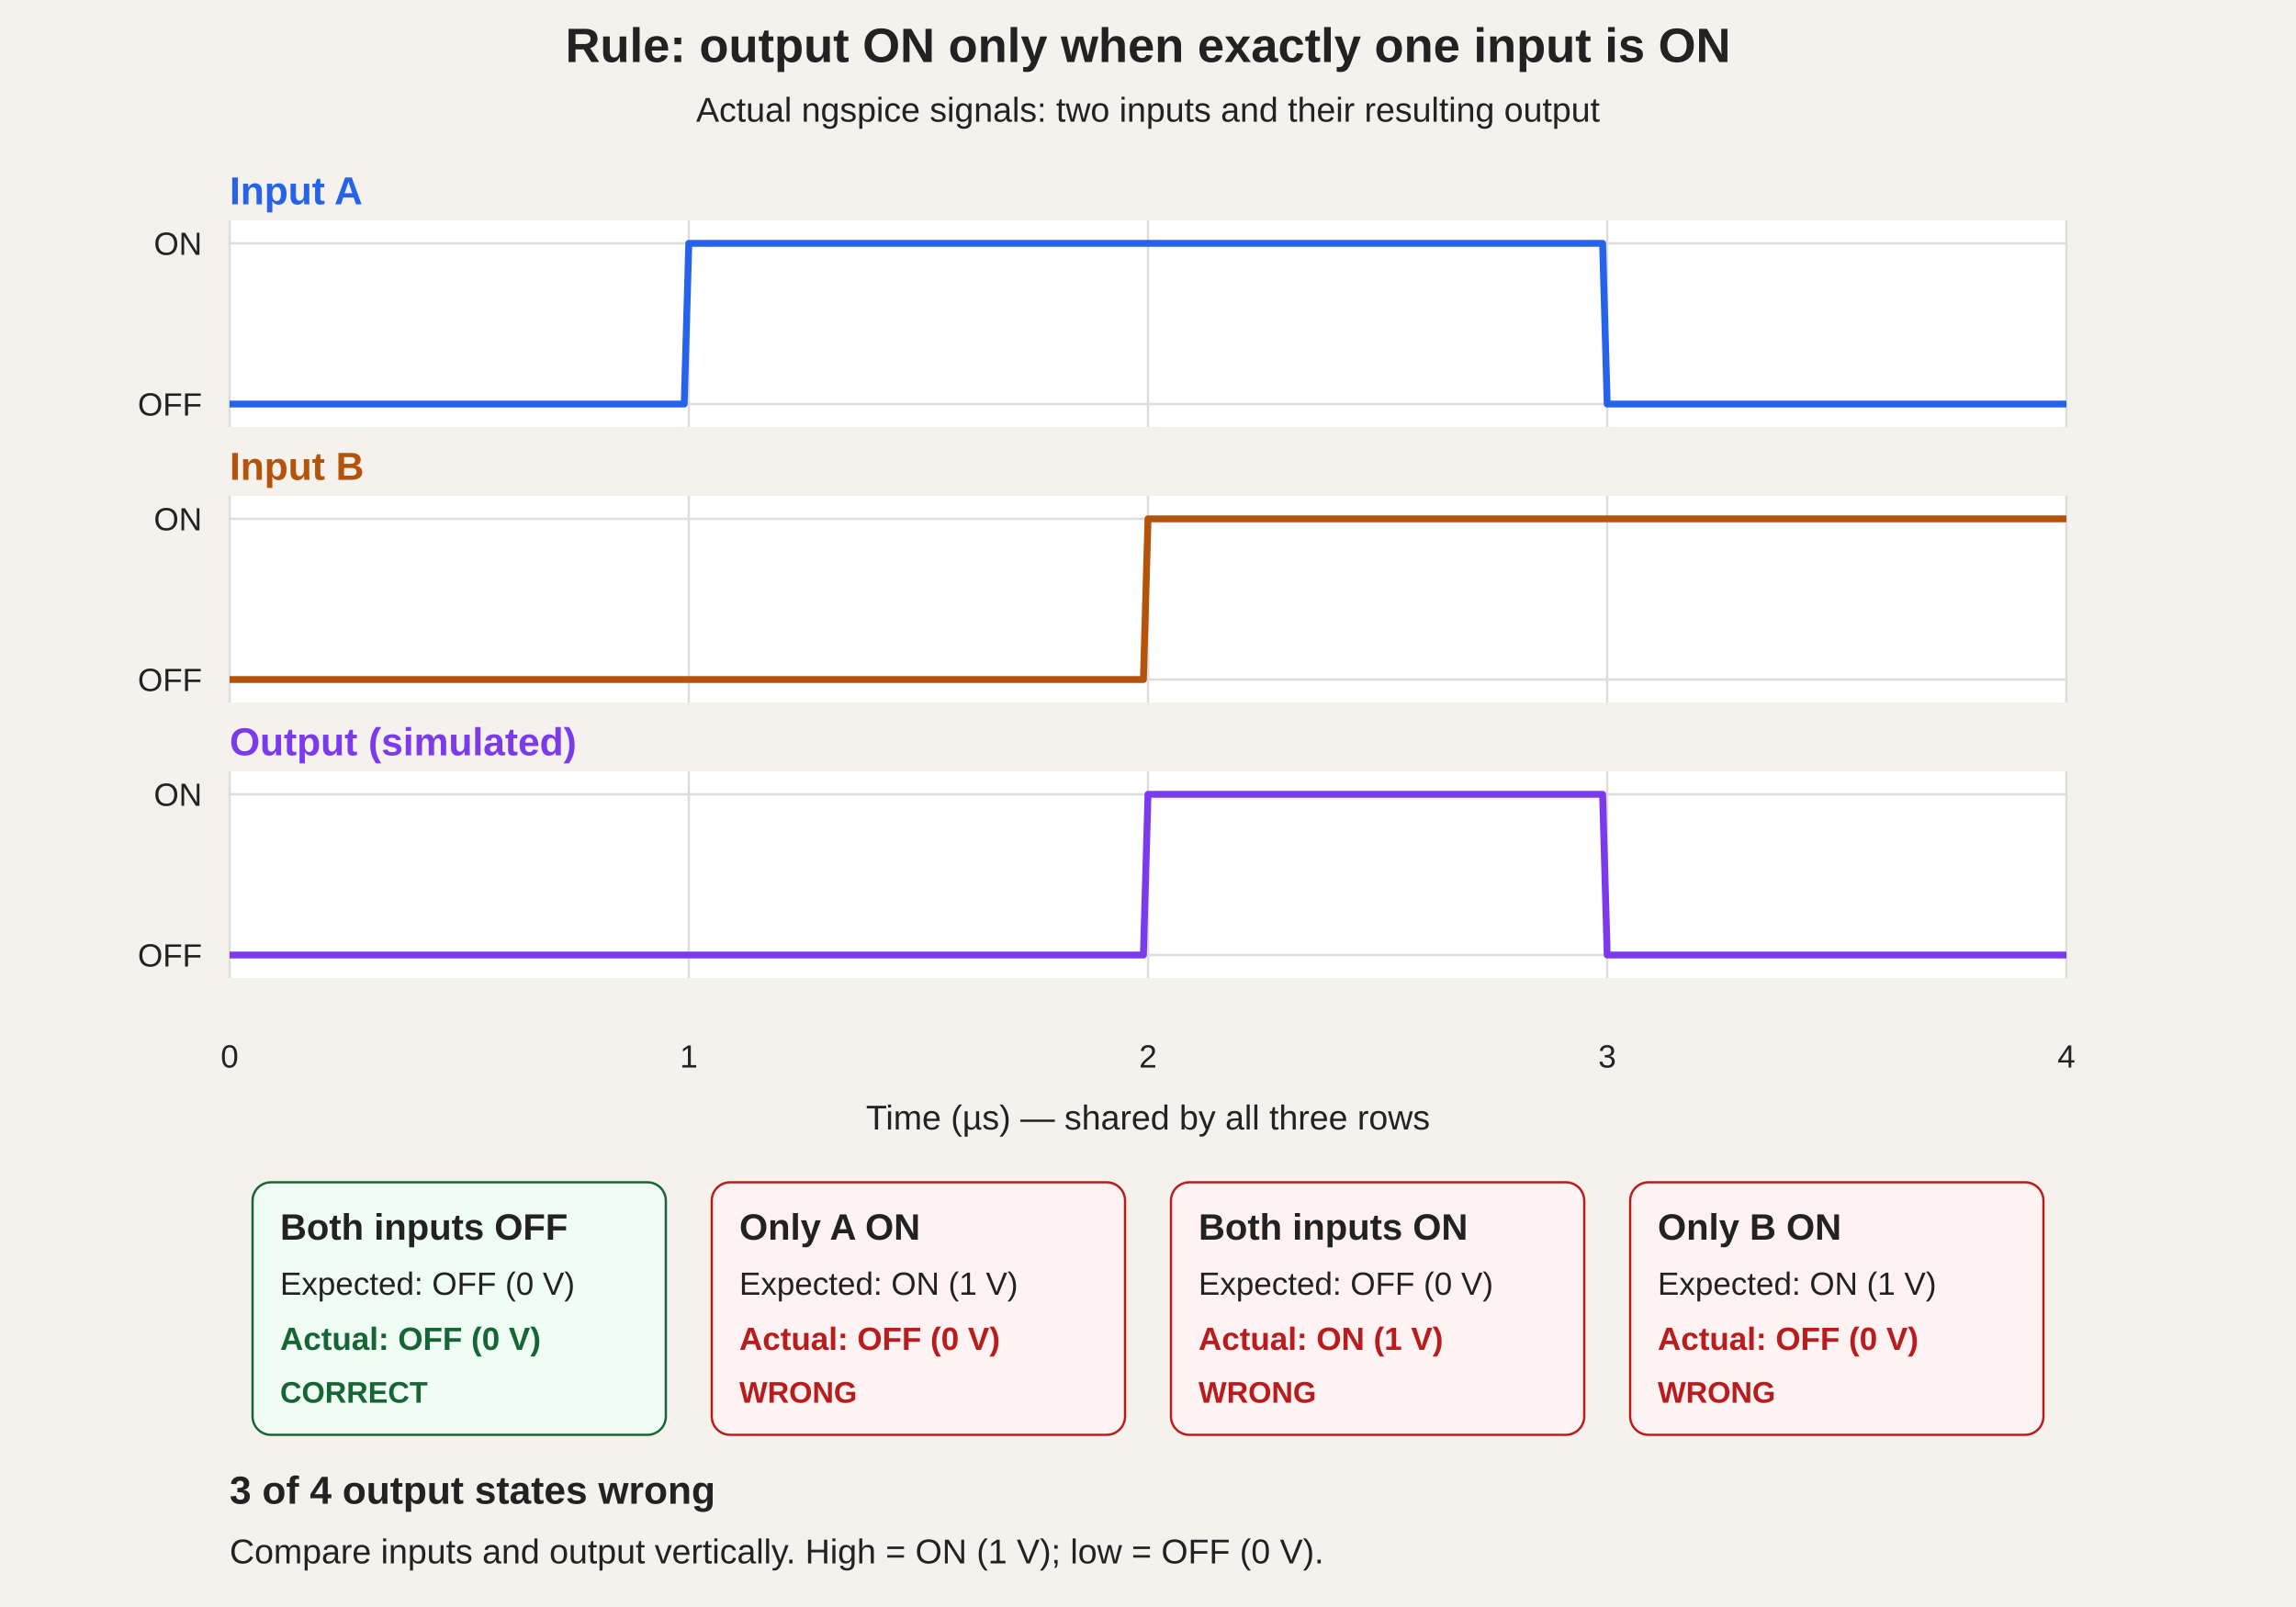
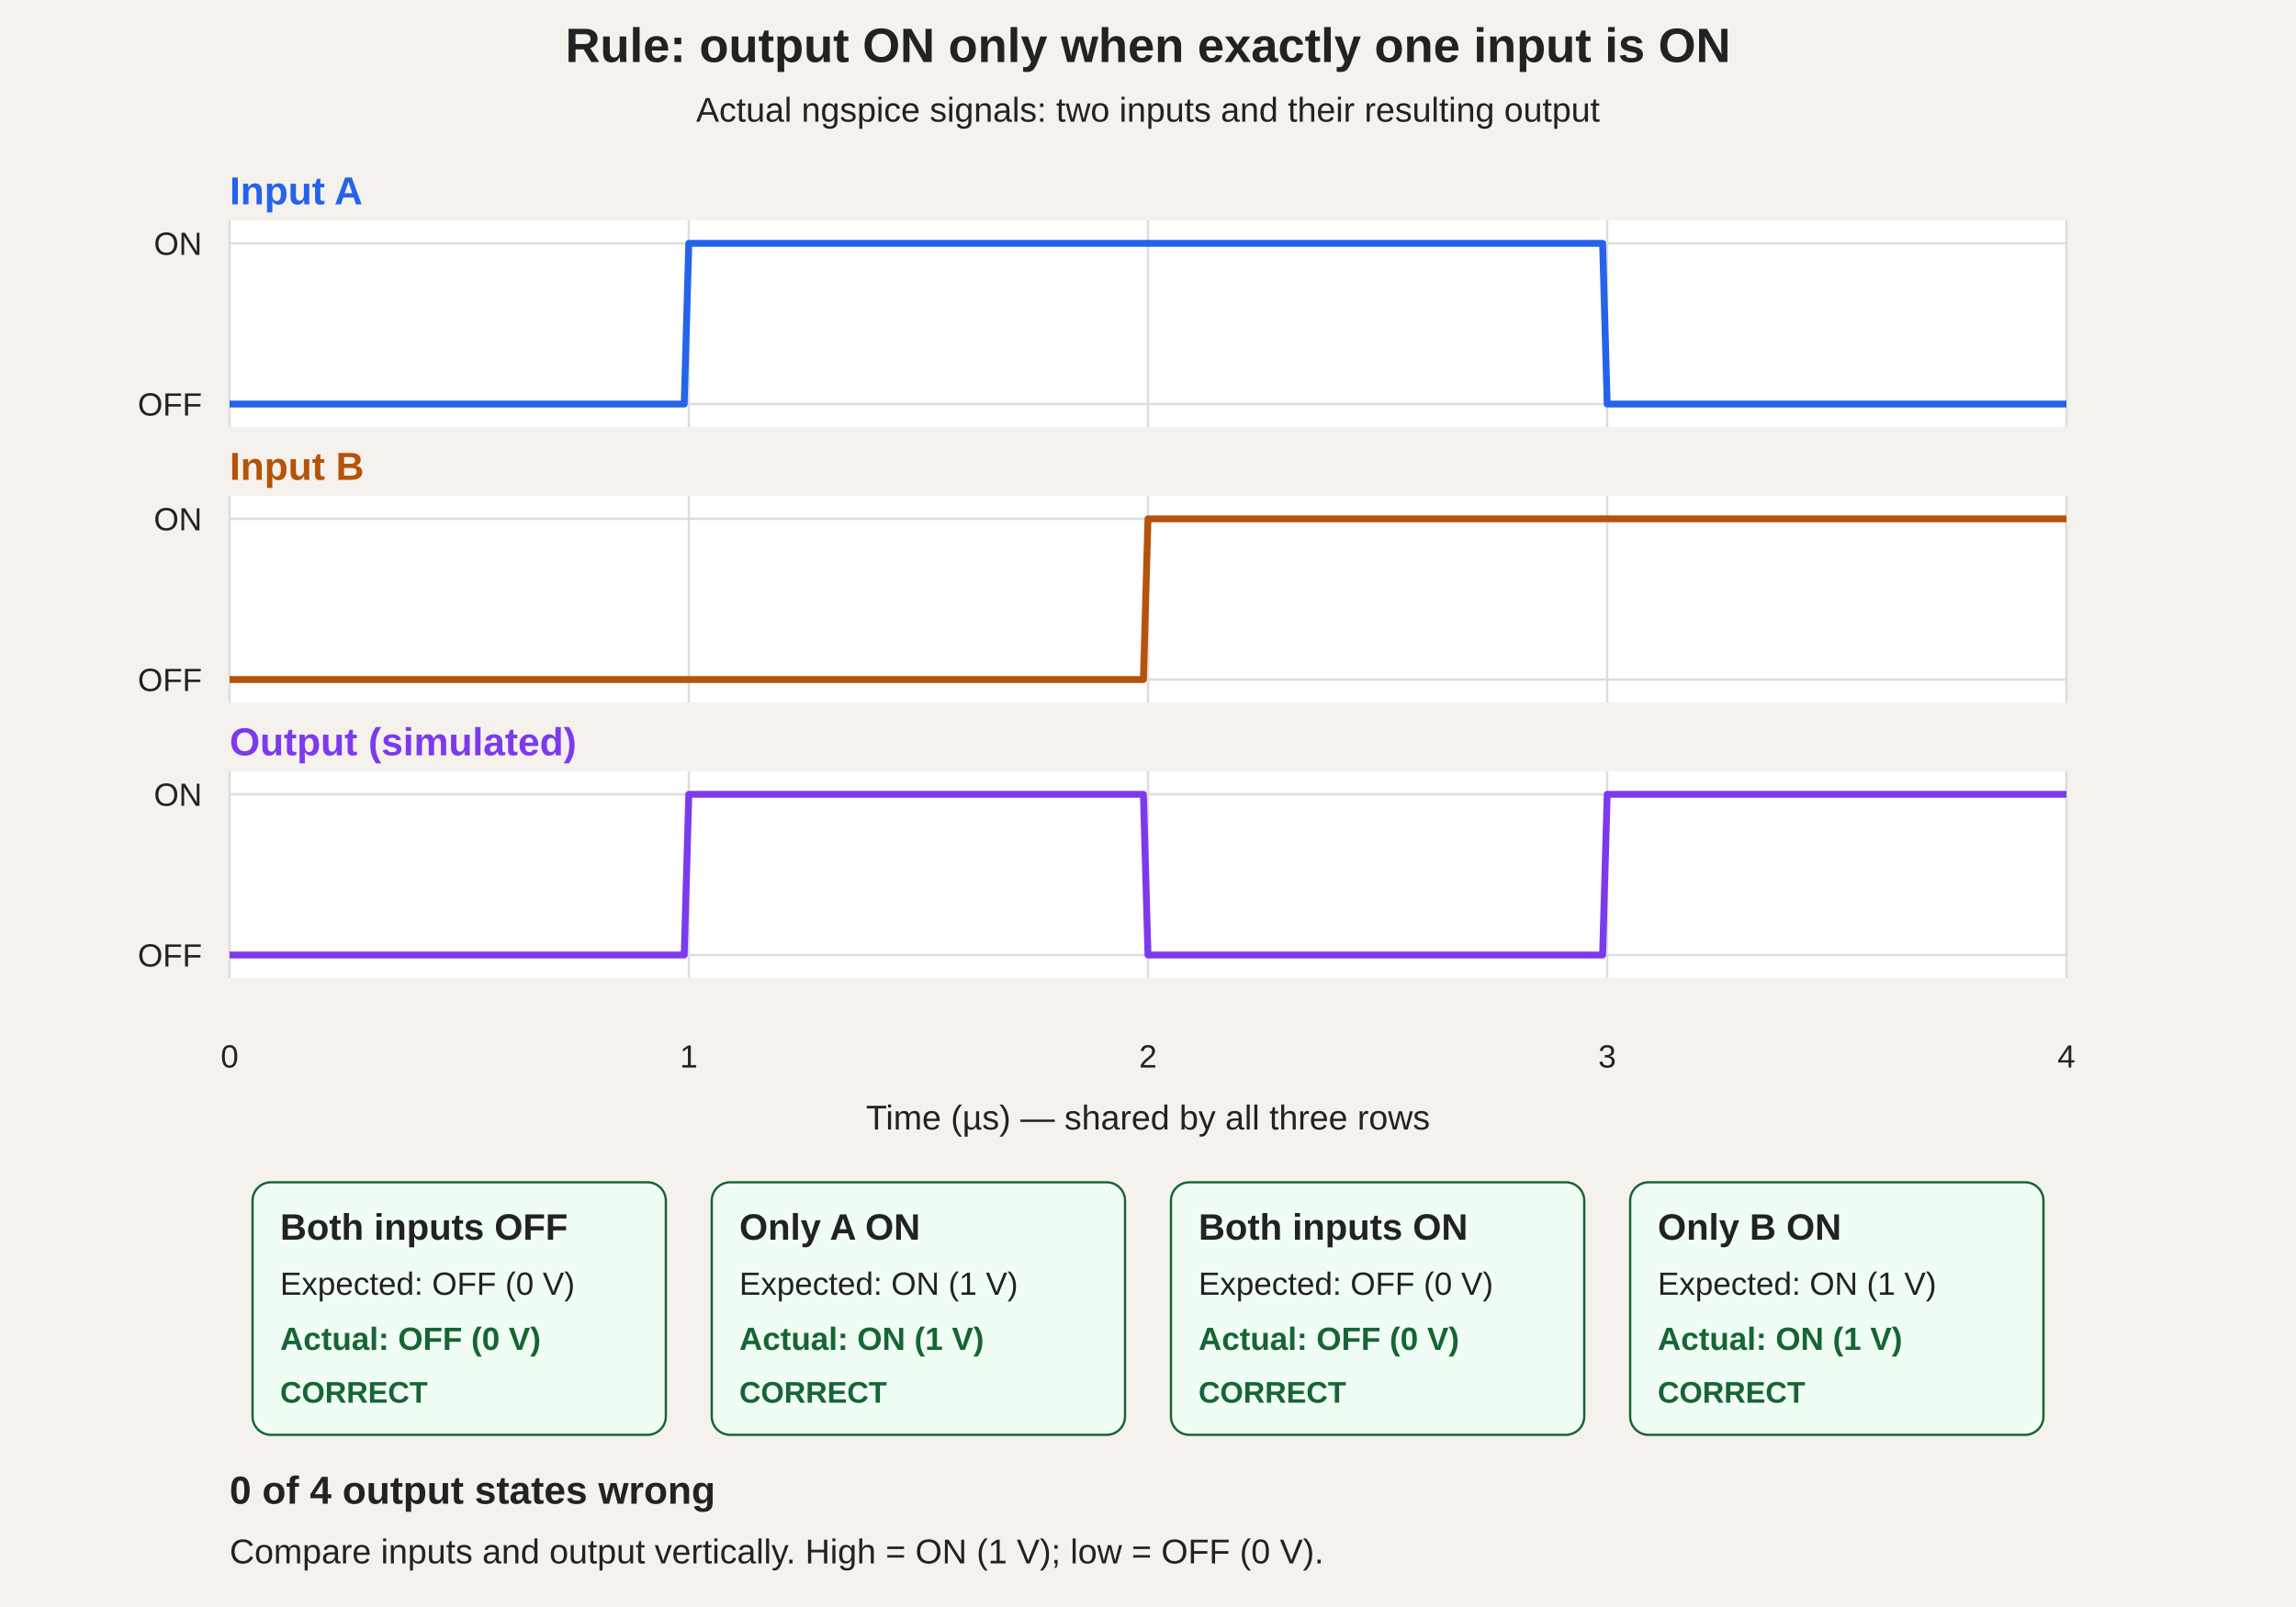
<svg xmlns="http://www.w3.org/2000/svg" width="1000" height="700" viewBox="0 0 1000 700" font-family="Arial, sans-serif" fill="#222">
  <rect width="1000" height="700" fill="rgb(245, 241, 237)" />
  <text x="500" y="27" text-anchor="middle" font-size="21" font-weight="bold">Rule: output ON only when exactly one input is ON</text>
  <text x="500" y="53" text-anchor="middle" font-size="15">Actual ngspice signals: two inputs and their resulting output</text>
  <g>
    <text x="100" y="89" font-size="17" font-weight="bold" fill="#2563eb">Input A</text>
    <rect x="100" y="96" width="800" height="90" fill="white" />
    <line x1="100" y1="96" x2="100" y2="186" stroke="#ddd" />
    <line x1="300" y1="96" x2="300" y2="186" stroke="#ddd" />
    <line x1="500" y1="96" x2="500" y2="186" stroke="#ddd" />
    <line x1="700" y1="96" x2="700" y2="186" stroke="#ddd" />
    <line x1="900" y1="96" x2="900" y2="186" stroke="#ddd" />
    <path d="M100 106 H900 M100 176 H900" stroke="#ddd" fill="none" />
    <text x="88" y="111" text-anchor="end" font-size="14">ON</text>
    <text x="88" y="181" text-anchor="end" font-size="14">OFF</text>
    <polyline points="100.00,176.00 102.00,176.00 104.00,176.00 106.00,176.00 108.00,176.00 110.00,176.00 112.00,176.00 114.00,176.00 116.00,176.00 118.00,176.00 120.00,176.00 122.00,176.00 124.00,176.00 126.00,176.00 128.00,176.00 130.00,176.00 132.00,176.00 134.00,176.00 136.00,176.00 138.00,176.00 140.00,176.00 142.00,176.00 144.00,176.00 146.00,176.00 148.00,176.00 150.00,176.00 152.00,176.00 154.00,176.00 156.00,176.00 158.00,176.00 160.00,176.00 162.00,176.00 164.00,176.00 166.00,176.00 168.00,176.00 170.00,176.00 172.00,176.00 174.00,176.00 176.00,176.00 178.00,176.00 180.00,176.00 182.00,176.00 184.00,176.00 186.00,176.00 188.00,176.00 190.00,176.00 192.00,176.00 194.00,176.00 196.00,176.00 198.00,176.00 200.00,176.00 202.00,176.00 204.00,176.00 206.00,176.00 208.00,176.00 210.00,176.00 212.00,176.00 214.00,176.00 216.00,176.00 218.00,176.00 220.00,176.00 222.00,176.00 224.00,176.00 226.00,176.00 228.00,176.00 230.00,176.00 232.00,176.00 234.00,176.00 236.00,176.00 238.00,176.00 240.00,176.00 242.00,176.00 244.00,176.00 246.00,176.00 248.00,176.00 250.00,176.00 252.00,176.00 254.00,176.00 256.00,176.00 258.00,176.00 260.00,176.00 262.00,176.00 264.00,176.00 266.00,176.00 268.00,176.00 270.00,176.00 272.00,176.00 274.00,176.00 276.00,176.00 278.00,176.00 280.00,176.00 282.00,176.00 284.00,176.00 286.00,176.00 288.00,176.00 290.00,176.00 292.00,176.00 294.00,176.00 296.00,176.00 298.00,176.00 300.00,106.00 302.00,106.00 304.00,106.00 306.00,106.00 308.00,106.00 310.00,106.00 312.00,106.00 314.00,106.00 316.00,106.00 318.00,106.00 320.00,106.00 322.00,106.00 324.00,106.00 326.00,106.00 328.00,106.00 330.00,106.00 332.00,106.00 334.00,106.00 336.00,106.00 338.00,106.00 340.00,106.00 342.00,106.00 344.00,106.00 346.00,106.00 348.00,106.00 350.00,106.00 352.00,106.00 354.00,106.00 356.00,106.00 358.00,106.00 360.00,106.00 362.00,106.00 364.00,106.00 366.00,106.00 368.00,106.00 370.00,106.00 372.00,106.00 374.00,106.00 376.00,106.00 378.00,106.00 380.00,106.00 382.00,106.00 384.00,106.00 386.00,106.00 388.00,106.00 390.00,106.00 392.00,106.00 394.00,106.00 396.00,106.00 398.00,106.00 400.00,106.00 402.00,106.00 404.00,106.00 406.00,106.00 408.00,106.00 410.00,106.00 412.00,106.00 414.00,106.00 416.00,106.00 418.00,106.00 420.00,106.00 422.00,106.00 424.00,106.00 426.00,106.00 428.00,106.00 430.00,106.00 432.00,106.00 434.00,106.00 436.00,106.00 438.00,106.00 440.00,106.00 442.00,106.00 444.00,106.00 446.00,106.00 448.00,106.00 450.00,106.00 452.00,106.00 454.00,106.00 456.00,106.00 458.00,106.00 460.00,106.00 462.00,106.00 464.00,106.00 466.00,106.00 468.00,106.00 470.00,106.00 472.00,106.00 474.00,106.00 476.00,106.00 478.00,106.00 480.00,106.00 482.00,106.00 484.00,106.00 486.00,106.00 488.00,106.00 490.00,106.00 492.00,106.00 494.00,106.00 496.00,106.00 498.00,106.00 500.00,106.00 502.00,106.00 504.00,106.00 506.00,106.00 508.00,106.00 510.00,106.00 512.00,106.00 514.00,106.00 516.00,106.00 518.00,106.00 520.00,106.00 522.00,106.00 524.00,106.00 526.00,106.00 528.00,106.00 530.00,106.00 532.00,106.00 534.00,106.00 536.00,106.00 538.00,106.00 540.00,106.00 542.00,106.00 544.00,106.00 546.00,106.00 548.00,106.00 550.00,106.00 552.00,106.00 554.00,106.00 556.00,106.00 558.00,106.00 560.00,106.00 562.00,106.00 564.00,106.00 566.00,106.00 568.00,106.00 570.00,106.00 572.00,106.00 574.00,106.00 576.00,106.00 578.00,106.00 580.00,106.00 582.00,106.00 584.00,106.00 586.00,106.00 588.00,106.00 590.00,106.00 592.00,106.00 594.00,106.00 596.00,106.00 598.00,106.00 600.00,106.00 602.00,106.00 604.00,106.00 606.00,106.00 608.00,106.00 610.00,106.00 612.00,106.00 614.00,106.00 616.00,106.00 618.00,106.00 620.00,106.00 622.00,106.00 624.00,106.00 626.00,106.00 628.00,106.00 630.00,106.00 632.00,106.00 634.00,106.00 636.00,106.00 638.00,106.00 640.00,106.00 642.00,106.00 644.00,106.00 646.00,106.00 648.00,106.00 650.00,106.00 652.00,106.00 654.00,106.00 656.00,106.00 658.00,106.00 660.00,106.00 662.00,106.00 664.00,106.00 666.00,106.00 668.00,106.00 670.00,106.00 672.00,106.00 674.00,106.00 676.00,106.00 678.00,106.00 680.00,106.00 682.00,106.00 684.00,106.00 686.00,106.00 688.00,106.00 690.00,106.00 692.00,106.00 694.00,106.00 696.00,106.00 698.00,106.00 700.00,176.00 702.00,176.00 704.00,176.00 706.00,176.00 708.00,176.00 710.00,176.00 712.00,176.00 714.00,176.00 716.00,176.00 718.00,176.00 720.00,176.00 722.00,176.00 724.00,176.00 726.00,176.00 728.00,176.00 730.00,176.00 732.00,176.00 734.00,176.00 736.00,176.00 738.00,176.00 740.00,176.00 742.00,176.00 744.00,176.00 746.00,176.00 748.00,176.00 750.00,176.00 752.00,176.00 754.00,176.00 756.00,176.00 758.00,176.00 760.00,176.00 762.00,176.00 764.00,176.00 766.00,176.00 768.00,176.00 770.00,176.00 772.00,176.00 774.00,176.00 776.00,176.00 778.00,176.00 780.00,176.00 782.00,176.00 784.00,176.00 786.00,176.00 788.00,176.00 790.00,176.00 792.00,176.00 794.00,176.00 796.00,176.00 798.00,176.00 800.00,176.00 802.00,176.00 804.00,176.00 806.00,176.00 808.00,176.00 810.00,176.00 812.00,176.00 814.00,176.00 816.00,176.00 818.00,176.00 820.00,176.00 822.00,176.00 824.00,176.00 826.00,176.00 828.00,176.00 830.00,176.00 832.00,176.00 834.00,176.00 836.00,176.00 838.00,176.00 840.00,176.00 842.00,176.00 844.00,176.00 846.00,176.00 848.00,176.00 850.00,176.00 852.00,176.00 854.00,176.00 856.00,176.00 858.00,176.00 860.00,176.00 862.00,176.00 864.00,176.00 866.00,176.00 868.00,176.00 870.00,176.00 872.00,176.00 874.00,176.00 876.00,176.00 878.00,176.00 880.00,176.00 882.00,176.00 884.00,176.00 886.00,176.00 888.00,176.00 890.00,176.00 892.00,176.00 894.00,176.00 896.00,176.00 898.00,176.00 900.00,176.00" fill="none" stroke="#2563eb" stroke-width="3" stroke-linejoin="round" />
  </g>
  <g>
    <text x="100" y="209" font-size="17" font-weight="bold" fill="#b45309">Input B</text>
    <rect x="100" y="216" width="800" height="90" fill="white" />
    <line x1="100" y1="216" x2="100" y2="306" stroke="#ddd" />
    <line x1="300" y1="216" x2="300" y2="306" stroke="#ddd" />
    <line x1="500" y1="216" x2="500" y2="306" stroke="#ddd" />
    <line x1="700" y1="216" x2="700" y2="306" stroke="#ddd" />
    <line x1="900" y1="216" x2="900" y2="306" stroke="#ddd" />
    <path d="M100 226 H900 M100 296 H900" stroke="#ddd" fill="none" />
    <text x="88" y="231" text-anchor="end" font-size="14">ON</text>
    <text x="88" y="301" text-anchor="end" font-size="14">OFF</text>
    <polyline points="100.00,296.00 102.00,296.00 104.00,296.00 106.00,296.00 108.00,296.00 110.00,296.00 112.00,296.00 114.00,296.00 116.00,296.00 118.00,296.00 120.00,296.00 122.00,296.00 124.00,296.00 126.00,296.00 128.00,296.00 130.00,296.00 132.00,296.00 134.00,296.00 136.00,296.00 138.00,296.00 140.00,296.00 142.00,296.00 144.00,296.00 146.00,296.00 148.00,296.00 150.00,296.00 152.00,296.00 154.00,296.00 156.00,296.00 158.00,296.00 160.00,296.00 162.00,296.00 164.00,296.00 166.00,296.00 168.00,296.00 170.00,296.00 172.00,296.00 174.00,296.00 176.00,296.00 178.00,296.00 180.00,296.00 182.00,296.00 184.00,296.00 186.00,296.00 188.00,296.00 190.00,296.00 192.00,296.00 194.00,296.00 196.00,296.00 198.00,296.00 200.00,296.00 202.00,296.00 204.00,296.00 206.00,296.00 208.00,296.00 210.00,296.00 212.00,296.00 214.00,296.00 216.00,296.00 218.00,296.00 220.00,296.00 222.00,296.00 224.00,296.00 226.00,296.00 228.00,296.00 230.00,296.00 232.00,296.00 234.00,296.00 236.00,296.00 238.00,296.00 240.00,296.00 242.00,296.00 244.00,296.00 246.00,296.00 248.00,296.00 250.00,296.00 252.00,296.00 254.00,296.00 256.00,296.00 258.00,296.00 260.00,296.00 262.00,296.00 264.00,296.00 266.00,296.00 268.00,296.00 270.00,296.00 272.00,296.00 274.00,296.00 276.00,296.00 278.00,296.00 280.00,296.00 282.00,296.00 284.00,296.00 286.00,296.00 288.00,296.00 290.00,296.00 292.00,296.00 294.00,296.00 296.00,296.00 298.00,296.00 300.00,296.00 302.00,296.00 304.00,296.00 306.00,296.00 308.00,296.00 310.00,296.00 312.00,296.00 314.00,296.00 316.00,296.00 318.00,296.00 320.00,296.00 322.00,296.00 324.00,296.00 326.00,296.00 328.00,296.00 330.00,296.00 332.00,296.00 334.00,296.00 336.00,296.00 338.00,296.00 340.00,296.00 342.00,296.00 344.00,296.00 346.00,296.00 348.00,296.00 350.00,296.00 352.00,296.00 354.00,296.00 356.00,296.00 358.00,296.00 360.00,296.00 362.00,296.00 364.00,296.00 366.00,296.00 368.00,296.00 370.00,296.00 372.00,296.00 374.00,296.00 376.00,296.00 378.00,296.00 380.00,296.00 382.00,296.00 384.00,296.00 386.00,296.00 388.00,296.00 390.00,296.00 392.00,296.00 394.00,296.00 396.00,296.00 398.00,296.00 400.00,296.00 402.00,296.00 404.00,296.00 406.00,296.00 408.00,296.00 410.00,296.00 412.00,296.00 414.00,296.00 416.00,296.00 418.00,296.00 420.00,296.00 422.00,296.00 424.00,296.00 426.00,296.00 428.00,296.00 430.00,296.00 432.00,296.00 434.00,296.00 436.00,296.00 438.00,296.00 440.00,296.00 442.00,296.00 444.00,296.00 446.00,296.00 448.00,296.00 450.00,296.00 452.00,296.00 454.00,296.00 456.00,296.00 458.00,296.00 460.00,296.00 462.00,296.00 464.00,296.00 466.00,296.00 468.00,296.00 470.00,296.00 472.00,296.00 474.00,296.00 476.00,296.00 478.00,296.00 480.00,296.00 482.00,296.00 484.00,296.00 486.00,296.00 488.00,296.00 490.00,296.00 492.00,296.00 494.00,296.00 496.00,296.00 498.00,296.00 500.00,226.00 502.00,226.00 504.00,226.00 506.00,226.00 508.00,226.00 510.00,226.00 512.00,226.00 514.00,226.00 516.00,226.00 518.00,226.00 520.00,226.00 522.00,226.00 524.00,226.00 526.00,226.00 528.00,226.00 530.00,226.00 532.00,226.00 534.00,226.00 536.00,226.00 538.00,226.00 540.00,226.00 542.00,226.00 544.00,226.00 546.00,226.00 548.00,226.00 550.00,226.00 552.00,226.00 554.00,226.00 556.00,226.00 558.00,226.00 560.00,226.00 562.00,226.00 564.00,226.00 566.00,226.00 568.00,226.00 570.00,226.00 572.00,226.00 574.00,226.00 576.00,226.00 578.00,226.00 580.00,226.00 582.00,226.00 584.00,226.00 586.00,226.00 588.00,226.00 590.00,226.00 592.00,226.00 594.00,226.00 596.00,226.00 598.00,226.00 600.00,226.00 602.00,226.00 604.00,226.00 606.00,226.00 608.00,226.00 610.00,226.00 612.00,226.00 614.00,226.00 616.00,226.00 618.00,226.00 620.00,226.00 622.00,226.00 624.00,226.00 626.00,226.00 628.00,226.00 630.00,226.00 632.00,226.00 634.00,226.00 636.00,226.00 638.00,226.00 640.00,226.00 642.00,226.00 644.00,226.00 646.00,226.00 648.00,226.00 650.00,226.00 652.00,226.00 654.00,226.00 656.00,226.00 658.00,226.00 660.00,226.00 662.00,226.00 664.00,226.00 666.00,226.00 668.00,226.00 670.00,226.00 672.00,226.00 674.00,226.00 676.00,226.00 678.00,226.00 680.00,226.00 682.00,226.00 684.00,226.00 686.00,226.00 688.00,226.00 690.00,226.00 692.00,226.00 694.00,226.00 696.00,226.00 698.00,226.00 700.00,226.00 702.00,226.00 704.00,226.00 706.00,226.00 708.00,226.00 710.00,226.00 712.00,226.00 714.00,226.00 716.00,226.00 718.00,226.00 720.00,226.00 722.00,226.00 724.00,226.00 726.00,226.00 728.00,226.00 730.00,226.00 732.00,226.00 734.00,226.00 736.00,226.00 738.00,226.00 740.00,226.00 742.00,226.00 744.00,226.00 746.00,226.00 748.00,226.00 750.00,226.00 752.00,226.00 754.00,226.00 756.00,226.00 758.00,226.00 760.00,226.00 762.00,226.00 764.00,226.00 766.00,226.00 768.00,226.00 770.00,226.00 772.00,226.00 774.00,226.00 776.00,226.00 778.00,226.00 780.00,226.00 782.00,226.00 784.00,226.00 786.00,226.00 788.00,226.00 790.00,226.00 792.00,226.00 794.00,226.00 796.00,226.00 798.00,226.00 800.00,226.00 802.00,226.00 804.00,226.00 806.00,226.00 808.00,226.00 810.00,226.00 812.00,226.00 814.00,226.00 816.00,226.00 818.00,226.00 820.00,226.00 822.00,226.00 824.00,226.00 826.00,226.00 828.00,226.00 830.00,226.00 832.00,226.00 834.00,226.00 836.00,226.00 838.00,226.00 840.00,226.00 842.00,226.00 844.00,226.00 846.00,226.00 848.00,226.00 850.00,226.00 852.00,226.00 854.00,226.00 856.00,226.00 858.00,226.00 860.00,226.00 862.00,226.00 864.00,226.00 866.00,226.00 868.00,226.00 870.00,226.00 872.00,226.00 874.00,226.00 876.00,226.00 878.00,226.00 880.00,226.00 882.00,226.00 884.00,226.00 886.00,226.00 888.00,226.00 890.00,226.00 892.00,226.00 894.00,226.00 896.00,226.00 898.00,226.00 900.00,226.00" fill="none" stroke="#b45309" stroke-width="3" stroke-linejoin="round" />
  </g>
  <g>
    <text x="100" y="329" font-size="17" font-weight="bold" fill="#7c3aed">Output (simulated)</text>
    <rect x="100" y="336" width="800" height="90" fill="white" />
    <line x1="100" y1="336" x2="100" y2="426" stroke="#ddd" />
    <line x1="300" y1="336" x2="300" y2="426" stroke="#ddd" />
    <line x1="500" y1="336" x2="500" y2="426" stroke="#ddd" />
    <line x1="700" y1="336" x2="700" y2="426" stroke="#ddd" />
    <line x1="900" y1="336" x2="900" y2="426" stroke="#ddd" />
    <path d="M100 346 H900 M100 416 H900" stroke="#ddd" fill="none" />
    <text x="88" y="351" text-anchor="end" font-size="14">ON</text>
    <text x="88" y="421" text-anchor="end" font-size="14">OFF</text>
-     <polyline points="100.00,416.00 102.00,416.00 104.00,416.00 106.00,416.00 108.00,416.00 110.00,416.00 112.00,416.00 114.00,416.00 116.00,416.00 118.00,416.00 120.00,416.00 122.00,416.00 124.00,416.00 126.00,416.00 128.00,416.00 130.00,416.00 132.00,416.00 134.00,416.00 136.00,416.00 138.00,416.00 140.00,416.00 142.00,416.00 144.00,416.00 146.00,416.00 148.00,416.00 150.00,416.00 152.00,416.00 154.00,416.00 156.00,416.00 158.00,416.00 160.00,416.00 162.00,416.00 164.00,416.00 166.00,416.00 168.00,416.00 170.00,416.00 172.00,416.00 174.00,416.00 176.00,416.00 178.00,416.00 180.00,416.00 182.00,416.00 184.00,416.00 186.00,416.00 188.00,416.00 190.00,416.00 192.00,416.00 194.00,416.00 196.00,416.00 198.00,416.00 200.00,416.00 202.00,416.00 204.00,416.00 206.00,416.00 208.00,416.00 210.00,416.00 212.00,416.00 214.00,416.00 216.00,416.00 218.00,416.00 220.00,416.00 222.00,416.00 224.00,416.00 226.00,416.00 228.00,416.00 230.00,416.00 232.00,416.00 234.00,416.00 236.00,416.00 238.00,416.00 240.00,416.00 242.00,416.00 244.00,416.00 246.00,416.00 248.00,416.00 250.00,416.00 252.00,416.00 254.00,416.00 256.00,416.00 258.00,416.00 260.00,416.00 262.00,416.00 264.00,416.00 266.00,416.00 268.00,416.00 270.00,416.00 272.00,416.00 274.00,416.00 276.00,416.00 278.00,416.00 280.00,416.00 282.00,416.00 284.00,416.00 286.00,416.00 288.00,416.00 290.00,416.00 292.00,416.00 294.00,416.00 296.00,416.00 298.00,416.00 300.00,416.00 302.00,416.00 304.00,416.00 306.00,416.00 308.00,416.00 310.00,416.00 312.00,416.00 314.00,416.00 316.00,416.00 318.00,416.00 320.00,416.00 322.00,416.00 324.00,416.00 326.00,416.00 328.00,416.00 330.00,416.00 332.00,416.00 334.00,416.00 336.00,416.00 338.00,416.00 340.00,416.00 342.00,416.00 344.00,416.00 346.00,416.00 348.00,416.00 350.00,416.00 352.00,416.00 354.00,416.00 356.00,416.00 358.00,416.00 360.00,416.00 362.00,416.00 364.00,416.00 366.00,416.00 368.00,416.00 370.00,416.00 372.00,416.00 374.00,416.00 376.00,416.00 378.00,416.00 380.00,416.00 382.00,416.00 384.00,416.00 386.00,416.00 388.00,416.00 390.00,416.00 392.00,416.00 394.00,416.00 396.00,416.00 398.00,416.00 400.00,416.00 402.00,416.00 404.00,416.00 406.00,416.00 408.00,416.00 410.00,416.00 412.00,416.00 414.00,416.00 416.00,416.00 418.00,416.00 420.00,416.00 422.00,416.00 424.00,416.00 426.00,416.00 428.00,416.00 430.00,416.00 432.00,416.00 434.00,416.00 436.00,416.00 438.00,416.00 440.00,416.00 442.00,416.00 444.00,416.00 446.00,416.00 448.00,416.00 450.00,416.00 452.00,416.00 454.00,416.00 456.00,416.00 458.00,416.00 460.00,416.00 462.00,416.00 464.00,416.00 466.00,416.00 468.00,416.00 470.00,416.00 472.00,416.00 474.00,416.00 476.00,416.00 478.00,416.00 480.00,416.00 482.00,416.00 484.00,416.00 486.00,416.00 488.00,416.00 490.00,416.00 492.00,416.00 494.00,416.00 496.00,416.00 498.00,416.00 500.00,346.00 502.00,346.00 504.00,346.00 506.00,346.00 508.00,346.00 510.00,346.00 512.00,346.00 514.00,346.00 516.00,346.00 518.00,346.00 520.00,346.00 522.00,346.00 524.00,346.00 526.00,346.00 528.00,346.00 530.00,346.00 532.00,346.00 534.00,346.00 536.00,346.00 538.00,346.00 540.00,346.00 542.00,346.00 544.00,346.00 546.00,346.00 548.00,346.00 550.00,346.00 552.00,346.00 554.00,346.00 556.00,346.00 558.00,346.00 560.00,346.00 562.00,346.00 564.00,346.00 566.00,346.00 568.00,346.00 570.00,346.00 572.00,346.00 574.00,346.00 576.00,346.00 578.00,346.00 580.00,346.00 582.00,346.00 584.00,346.00 586.00,346.00 588.00,346.00 590.00,346.00 592.00,346.00 594.00,346.00 596.00,346.00 598.00,346.00 600.00,346.00 602.00,346.00 604.00,346.00 606.00,346.00 608.00,346.00 610.00,346.00 612.00,346.00 614.00,346.00 616.00,346.00 618.00,346.00 620.00,346.00 622.00,346.00 624.00,346.00 626.00,346.00 628.00,346.00 630.00,346.00 632.00,346.00 634.00,346.00 636.00,346.00 638.00,346.00 640.00,346.00 642.00,346.00 644.00,346.00 646.00,346.00 648.00,346.00 650.00,346.00 652.00,346.00 654.00,346.00 656.00,346.00 658.00,346.00 660.00,346.00 662.00,346.00 664.00,346.00 666.00,346.00 668.00,346.00 670.00,346.00 672.00,346.00 674.00,346.00 676.00,346.00 678.00,346.00 680.00,346.00 682.00,346.00 684.00,346.00 686.00,346.00 688.00,346.00 690.00,346.00 692.00,346.00 694.00,346.00 696.00,346.00 698.00,346.00 700.00,416.00 702.00,416.00 704.00,416.00 706.00,416.00 708.00,416.00 710.00,416.00 712.00,416.00 714.00,416.00 716.00,416.00 718.00,416.00 720.00,416.00 722.00,416.00 724.00,416.00 726.00,416.00 728.00,416.00 730.00,416.00 732.00,416.00 734.00,416.00 736.00,416.00 738.00,416.00 740.00,416.00 742.00,416.00 744.00,416.00 746.00,416.00 748.00,416.00 750.00,416.00 752.00,416.00 754.00,416.00 756.00,416.00 758.00,416.00 760.00,416.00 762.00,416.00 764.00,416.00 766.00,416.00 768.00,416.00 770.00,416.00 772.00,416.00 774.00,416.00 776.00,416.00 778.00,416.00 780.00,416.00 782.00,416.00 784.00,416.00 786.00,416.00 788.00,416.00 790.00,416.00 792.00,416.00 794.00,416.00 796.00,416.00 798.00,416.00 800.00,416.00 802.00,416.00 804.00,416.00 806.00,416.00 808.00,416.00 810.00,416.00 812.00,416.00 814.00,416.00 816.00,416.00 818.00,416.00 820.00,416.00 822.00,416.00 824.00,416.00 826.00,416.00 828.00,416.00 830.00,416.00 832.00,416.00 834.00,416.00 836.00,416.00 838.00,416.00 840.00,416.00 842.00,416.00 844.00,416.00 846.00,416.00 848.00,416.00 850.00,416.00 852.00,416.00 854.00,416.00 856.00,416.00 858.00,416.00 860.00,416.00 862.00,416.00 864.00,416.00 866.00,416.00 868.00,416.00 870.00,416.00 872.00,416.00 874.00,416.00 876.00,416.00 878.00,416.00 880.00,416.00 882.00,416.00 884.00,416.00 886.00,416.00 888.00,416.00 890.00,416.00 892.00,416.00 894.00,416.00 896.00,416.00 898.00,416.00 900.00,416.00" fill="none" stroke="#7c3aed" stroke-width="3" stroke-linejoin="round" />
+     <polyline points="100.00,416.00 102.00,416.00 104.00,416.00 106.00,416.00 108.00,416.00 110.00,416.00 112.00,416.00 114.00,416.00 116.00,416.00 118.00,416.00 120.00,416.00 122.00,416.00 124.00,416.00 126.00,416.00 128.00,416.00 130.00,416.00 132.00,416.00 134.00,416.00 136.00,416.00 138.00,416.00 140.00,416.00 142.00,416.00 144.00,416.00 146.00,416.00 148.00,416.00 150.00,416.00 152.00,416.00 154.00,416.00 156.00,416.00 158.00,416.00 160.00,416.00 162.00,416.00 164.00,416.00 166.00,416.00 168.00,416.00 170.00,416.00 172.00,416.00 174.00,416.00 176.00,416.00 178.00,416.00 180.00,416.00 182.00,416.00 184.00,416.00 186.00,416.00 188.00,416.00 190.00,416.00 192.00,416.00 194.00,416.00 196.00,416.00 198.00,416.00 200.00,416.00 202.00,416.00 204.00,416.00 206.00,416.00 208.00,416.00 210.00,416.00 212.00,416.00 214.00,416.00 216.00,416.00 218.00,416.00 220.00,416.00 222.00,416.00 224.00,416.00 226.00,416.00 228.00,416.00 230.00,416.00 232.00,416.00 234.00,416.00 236.00,416.00 238.00,416.00 240.00,416.00 242.00,416.00 244.00,416.00 246.00,416.00 248.00,416.00 250.00,416.00 252.00,416.00 254.00,416.00 256.00,416.00 258.00,416.00 260.00,416.00 262.00,416.00 264.00,416.00 266.00,416.00 268.00,416.00 270.00,416.00 272.00,416.00 274.00,416.00 276.00,416.00 278.00,416.00 280.00,416.00 282.00,416.00 284.00,416.00 286.00,416.00 288.00,416.00 290.00,416.00 292.00,416.00 294.00,416.00 296.00,416.00 298.00,416.00 300.00,346.00 302.00,346.00 304.00,346.00 306.00,346.00 308.00,346.00 310.00,346.00 312.00,346.00 314.00,346.00 316.00,346.00 318.00,346.00 320.00,346.00 322.00,346.00 324.00,346.00 326.00,346.00 328.00,346.00 330.00,346.00 332.00,346.00 334.00,346.00 336.00,346.00 338.00,346.00 340.00,346.00 342.00,346.00 344.00,346.00 346.00,346.00 348.00,346.00 350.00,346.00 352.00,346.00 354.00,346.00 356.00,346.00 358.00,346.00 360.00,346.00 362.00,346.00 364.00,346.00 366.00,346.00 368.00,346.00 370.00,346.00 372.00,346.00 374.00,346.00 376.00,346.00 378.00,346.00 380.00,346.00 382.00,346.00 384.00,346.00 386.00,346.00 388.00,346.00 390.00,346.00 392.00,346.00 394.00,346.00 396.00,346.00 398.00,346.00 400.00,346.00 402.00,346.00 404.00,346.00 406.00,346.00 408.00,346.00 410.00,346.00 412.00,346.00 414.00,346.00 416.00,346.00 418.00,346.00 420.00,346.00 422.00,346.00 424.00,346.00 426.00,346.00 428.00,346.00 430.00,346.00 432.00,346.00 434.00,346.00 436.00,346.00 438.00,346.00 440.00,346.00 442.00,346.00 444.00,346.00 446.00,346.00 448.00,346.00 450.00,346.00 452.00,346.00 454.00,346.00 456.00,346.00 458.00,346.00 460.00,346.00 462.00,346.00 464.00,346.00 466.00,346.00 468.00,346.00 470.00,346.00 472.00,346.00 474.00,346.00 476.00,346.00 478.00,346.00 480.00,346.00 482.00,346.00 484.00,346.00 486.00,346.00 488.00,346.00 490.00,346.00 492.00,346.00 494.00,346.00 496.00,346.00 498.00,346.00 500.00,416.00 502.00,416.00 504.00,416.00 506.00,416.00 508.00,416.00 510.00,416.00 512.00,416.00 514.00,416.00 516.00,416.00 518.00,416.00 520.00,416.00 522.00,416.00 524.00,416.00 526.00,416.00 528.00,416.00 530.00,416.00 532.00,416.00 534.00,416.00 536.00,416.00 538.00,416.00 540.00,416.00 542.00,416.00 544.00,416.00 546.00,416.00 548.00,416.00 550.00,416.00 552.00,416.00 554.00,416.00 556.00,416.00 558.00,416.00 560.00,416.00 562.00,416.00 564.00,416.00 566.00,416.00 568.00,416.00 570.00,416.00 572.00,416.00 574.00,416.00 576.00,416.00 578.00,416.00 580.00,416.00 582.00,416.00 584.00,416.00 586.00,416.00 588.00,416.00 590.00,416.00 592.00,416.00 594.00,416.00 596.00,416.00 598.00,416.00 600.00,416.00 602.00,416.00 604.00,416.00 606.00,416.00 608.00,416.00 610.00,416.00 612.00,416.00 614.00,416.00 616.00,416.00 618.00,416.00 620.00,416.00 622.00,416.00 624.00,416.00 626.00,416.00 628.00,416.00 630.00,416.00 632.00,416.00 634.00,416.00 636.00,416.00 638.00,416.00 640.00,416.00 642.00,416.00 644.00,416.00 646.00,416.00 648.00,416.00 650.00,416.00 652.00,416.00 654.00,416.00 656.00,416.00 658.00,416.00 660.00,416.00 662.00,416.00 664.00,416.00 666.00,416.00 668.00,416.00 670.00,416.00 672.00,416.00 674.00,416.00 676.00,416.00 678.00,416.00 680.00,416.00 682.00,416.00 684.00,416.00 686.00,416.00 688.00,416.00 690.00,416.00 692.00,416.00 694.00,416.00 696.00,416.00 698.00,416.00 700.00,346.00 702.00,346.00 704.00,346.00 706.00,346.00 708.00,346.00 710.00,346.00 712.00,346.00 714.00,346.00 716.00,346.00 718.00,346.00 720.00,346.00 722.00,346.00 724.00,346.00 726.00,346.00 728.00,346.00 730.00,346.00 732.00,346.00 734.00,346.00 736.00,346.00 738.00,346.00 740.00,346.00 742.00,346.00 744.00,346.00 746.00,346.00 748.00,346.00 750.00,346.00 752.00,346.00 754.00,346.00 756.00,346.00 758.00,346.00 760.00,346.00 762.00,346.00 764.00,346.00 766.00,346.00 768.00,346.00 770.00,346.00 772.00,346.00 774.00,346.00 776.00,346.00 778.00,346.00 780.00,346.00 782.00,346.00 784.00,346.00 786.00,346.00 788.00,346.00 790.00,346.00 792.00,346.00 794.00,346.00 796.00,346.00 798.00,346.00 800.00,346.00 802.00,346.00 804.00,346.00 806.00,346.00 808.00,346.00 810.00,346.00 812.00,346.00 814.00,346.00 816.00,346.00 818.00,346.00 820.00,346.00 822.00,346.00 824.00,346.00 826.00,346.00 828.00,346.00 830.00,346.00 832.00,346.00 834.00,346.00 836.00,346.00 838.00,346.00 840.00,346.00 842.00,346.00 844.00,346.00 846.00,346.00 848.00,346.00 850.00,346.00 852.00,346.00 854.00,346.00 856.00,346.00 858.00,346.00 860.00,346.00 862.00,346.00 864.00,346.00 866.00,346.00 868.00,346.00 870.00,346.00 872.00,346.00 874.00,346.00 876.00,346.00 878.00,346.00 880.00,346.00 882.00,346.00 884.00,346.00 886.00,346.00 888.00,346.00 890.00,346.00 892.00,346.00 894.00,346.00 896.00,346.00 898.00,346.00 900.00,346.00" fill="none" stroke="#7c3aed" stroke-width="3" stroke-linejoin="round" />
  </g>
  <text x="100" y="465" text-anchor="middle" font-size="14">0</text>
  <text x="300" y="465" text-anchor="middle" font-size="14">1</text>
  <text x="500" y="465" text-anchor="middle" font-size="14">2</text>
  <text x="700" y="465" text-anchor="middle" font-size="14">3</text>
  <text x="900" y="465" text-anchor="middle" font-size="14">4</text>
  <text x="500" y="492" text-anchor="middle" font-size="15">Time (µs) — shared by all three rows</text>
  <g transform="translate(110, 515)">
    <rect width="180" height="110" rx="8" fill="#f0fdf4" stroke="#166534" />
    <text x="12" y="25" font-size="16" font-weight="bold">Both inputs OFF</text>
    <text x="12" y="49" font-size="14">Expected: OFF (0 V)</text>
    <text x="12" y="73" font-size="14" font-weight="bold" fill="#166534">Actual: OFF (0 V)</text>
    <text x="12" y="96" font-size="13" font-weight="bold" fill="#166534">CORRECT</text>
  </g>
  <g transform="translate(310, 515)">
-     <rect width="180" height="110" rx="8" fill="#fef2f2" stroke="#b91c1c" />
+     <rect width="180" height="110" rx="8" fill="#f0fdf4" stroke="#166534" />
    <text x="12" y="25" font-size="16" font-weight="bold">Only A ON</text>
    <text x="12" y="49" font-size="14">Expected: ON (1 V)</text>
-     <text x="12" y="73" font-size="14" font-weight="bold" fill="#b91c1c">Actual: OFF (0 V)</text>
-     <text x="12" y="96" font-size="13" font-weight="bold" fill="#b91c1c">WRONG</text>
+     <text x="12" y="73" font-size="14" font-weight="bold" fill="#166534">Actual: ON (1 V)</text>
+     <text x="12" y="96" font-size="13" font-weight="bold" fill="#166534">CORRECT</text>
  </g>
  <g transform="translate(510, 515)">
-     <rect width="180" height="110" rx="8" fill="#fef2f2" stroke="#b91c1c" />
+     <rect width="180" height="110" rx="8" fill="#f0fdf4" stroke="#166534" />
    <text x="12" y="25" font-size="16" font-weight="bold">Both inputs ON</text>
    <text x="12" y="49" font-size="14">Expected: OFF (0 V)</text>
-     <text x="12" y="73" font-size="14" font-weight="bold" fill="#b91c1c">Actual: ON (1 V)</text>
-     <text x="12" y="96" font-size="13" font-weight="bold" fill="#b91c1c">WRONG</text>
+     <text x="12" y="73" font-size="14" font-weight="bold" fill="#166534">Actual: OFF (0 V)</text>
+     <text x="12" y="96" font-size="13" font-weight="bold" fill="#166534">CORRECT</text>
  </g>
  <g transform="translate(710, 515)">
-     <rect width="180" height="110" rx="8" fill="#fef2f2" stroke="#b91c1c" />
+     <rect width="180" height="110" rx="8" fill="#f0fdf4" stroke="#166534" />
    <text x="12" y="25" font-size="16" font-weight="bold">Only B ON</text>
    <text x="12" y="49" font-size="14">Expected: ON (1 V)</text>
-     <text x="12" y="73" font-size="14" font-weight="bold" fill="#b91c1c">Actual: OFF (0 V)</text>
-     <text x="12" y="96" font-size="13" font-weight="bold" fill="#b91c1c">WRONG</text>
+     <text x="12" y="73" font-size="14" font-weight="bold" fill="#166534">Actual: ON (1 V)</text>
+     <text x="12" y="96" font-size="13" font-weight="bold" fill="#166534">CORRECT</text>
  </g>
-   <text x="100" y="655" font-size="17" font-weight="bold">3 of 4 output states wrong</text>
+   <text x="100" y="655" font-size="17" font-weight="bold">0 of 4 output states wrong</text>
  <text x="100" y="681" font-size="15">Compare inputs and output vertically. High = ON (1 V); low = OFF (0 V).</text>
</svg>
